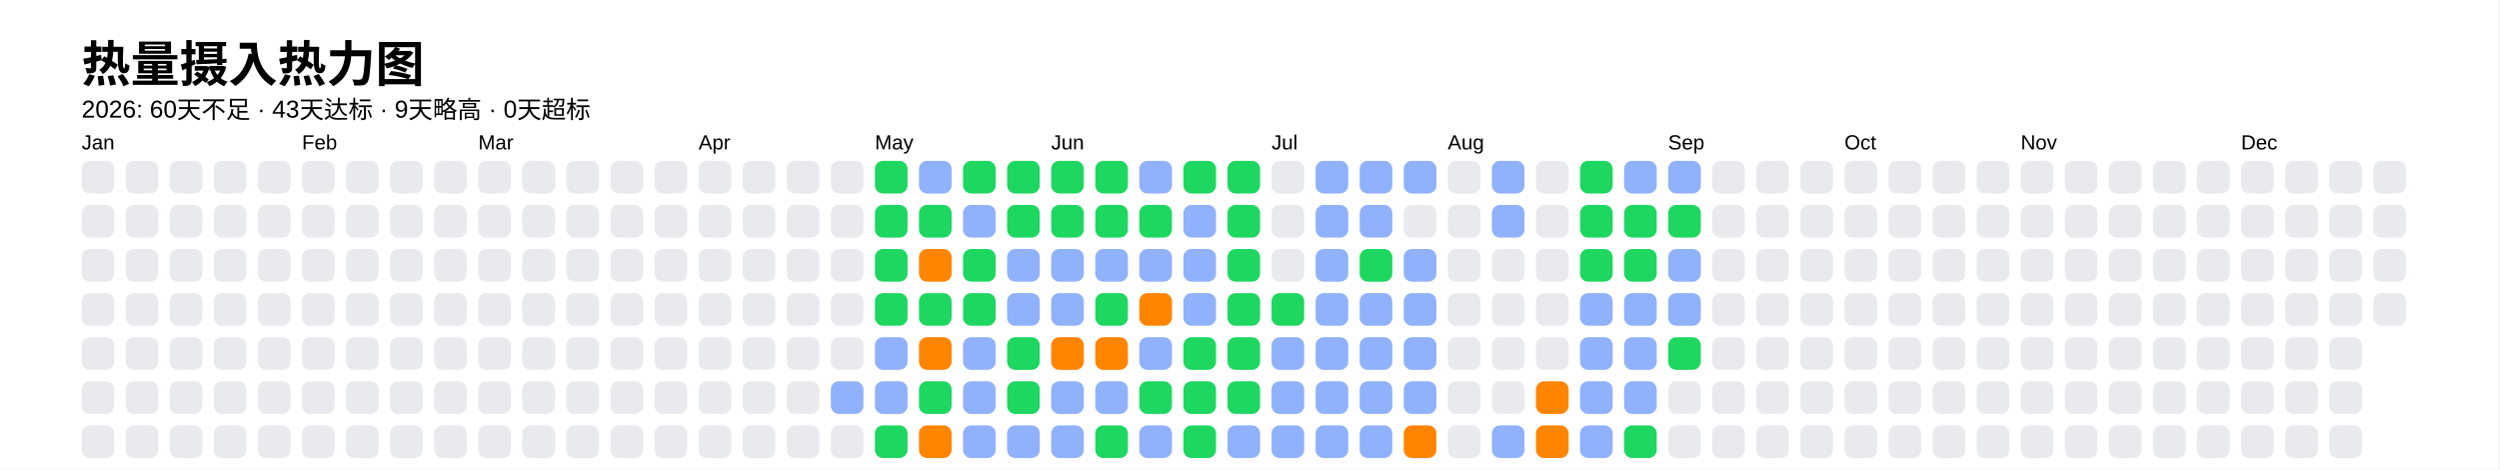
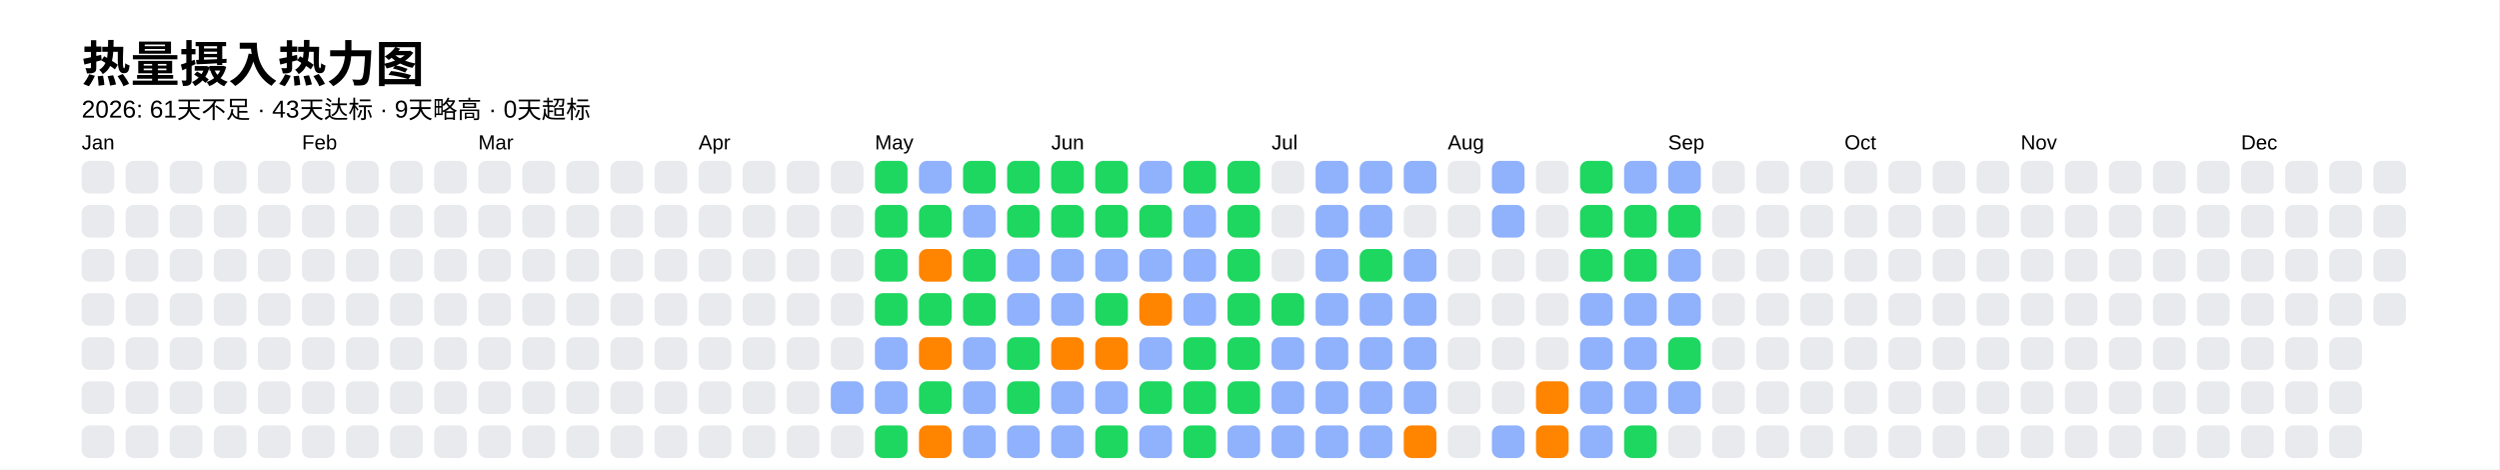
<svg xmlns="http://www.w3.org/2000/svg" style="background-color:white;" baseProfile="full" height="57.5mm" version="1.1" viewBox="0,0,306.2,57.5" width="306.2mm">
  <defs />
  <rect fill="#FFFFFF" height="57.5" width="306.2" x="0" y="0" />
  <text fill="#000000" style="font-size:6px; font-family:Arial; font-weight:bold;" x="10" y="10">热量摄入热力图</text>
-   <text fill="#000000" style="font-size:3px; font-family:Arial;" x="10" y="14.4">2026: 60天不足 · 43天达标 · 9天略高 · 0天超标</text>
+   <text fill="#000000" style="font-size:3px; font-family:Arial;" x="10" y="14.4">2026: 61天不足 · 43天达标 · 9天略高 · 0天超标</text>
  <text fill="#000000" style="font-size:2.5px; font-family:Arial" x="10" y="18.3">Jan</text>
  <rect fill="#E8EAED" height="4" rx="1" ry="1" width="4" x="10" y="19.7" />
  <rect fill="#E8EAED" height="4" rx="1" ry="1" width="4" x="10" y="25.1" />
  <rect fill="#E8EAED" height="4" rx="1" ry="1" width="4" x="10" y="30.5" />
  <rect fill="#E8EAED" height="4" rx="1" ry="1" width="4" x="10" y="35.9" />
  <rect fill="#E8EAED" height="4" rx="1" ry="1" width="4" x="10" y="41.3" />
  <rect fill="#E8EAED" height="4" rx="1" ry="1" width="4" x="10" y="46.7" />
  <rect fill="#E8EAED" height="4" rx="1" ry="1" width="4" x="10" y="52.1" />
  <rect fill="#E8EAED" height="4" rx="1" ry="1" width="4" x="15.4" y="19.7" />
  <rect fill="#E8EAED" height="4" rx="1" ry="1" width="4" x="15.4" y="25.1" />
  <rect fill="#E8EAED" height="4" rx="1" ry="1" width="4" x="15.4" y="30.5" />
  <rect fill="#E8EAED" height="4" rx="1" ry="1" width="4" x="15.4" y="35.9" />
  <rect fill="#E8EAED" height="4" rx="1" ry="1" width="4" x="15.4" y="41.3" />
  <rect fill="#E8EAED" height="4" rx="1" ry="1" width="4" x="15.4" y="46.7" />
  <rect fill="#E8EAED" height="4" rx="1" ry="1" width="4" x="15.4" y="52.1" />
  <rect fill="#E8EAED" height="4" rx="1" ry="1" width="4" x="20.8" y="19.7" />
  <rect fill="#E8EAED" height="4" rx="1" ry="1" width="4" x="20.8" y="25.1" />
  <rect fill="#E8EAED" height="4" rx="1" ry="1" width="4" x="20.8" y="30.5" />
  <rect fill="#E8EAED" height="4" rx="1" ry="1" width="4" x="20.8" y="35.9" />
  <rect fill="#E8EAED" height="4" rx="1" ry="1" width="4" x="20.8" y="41.3" />
  <rect fill="#E8EAED" height="4" rx="1" ry="1" width="4" x="20.8" y="46.7" />
  <rect fill="#E8EAED" height="4" rx="1" ry="1" width="4" x="20.8" y="52.1" />
  <rect fill="#E8EAED" height="4" rx="1" ry="1" width="4" x="26.2" y="19.7" />
  <rect fill="#E8EAED" height="4" rx="1" ry="1" width="4" x="26.2" y="25.1" />
  <rect fill="#E8EAED" height="4" rx="1" ry="1" width="4" x="26.2" y="30.5" />
  <rect fill="#E8EAED" height="4" rx="1" ry="1" width="4" x="26.2" y="35.9" />
  <rect fill="#E8EAED" height="4" rx="1" ry="1" width="4" x="26.2" y="41.3" />
  <rect fill="#E8EAED" height="4" rx="1" ry="1" width="4" x="26.2" y="46.7" />
  <rect fill="#E8EAED" height="4" rx="1" ry="1" width="4" x="26.2" y="52.1" />
  <rect fill="#E8EAED" height="4" rx="1" ry="1" width="4" x="31.6" y="19.7" />
  <rect fill="#E8EAED" height="4" rx="1" ry="1" width="4" x="31.6" y="25.1" />
  <rect fill="#E8EAED" height="4" rx="1" ry="1" width="4" x="31.6" y="30.5" />
  <rect fill="#E8EAED" height="4" rx="1" ry="1" width="4" x="31.6" y="35.9" />
  <rect fill="#E8EAED" height="4" rx="1" ry="1" width="4" x="31.6" y="41.3" />
  <rect fill="#E8EAED" height="4" rx="1" ry="1" width="4" x="31.6" y="46.7" />
  <rect fill="#E8EAED" height="4" rx="1" ry="1" width="4" x="31.6" y="52.1" />
  <text fill="#000000" style="font-size:2.5px; font-family:Arial" x="37.0" y="18.3">Feb</text>
  <rect fill="#E8EAED" height="4" rx="1" ry="1" width="4" x="37.0" y="19.7" />
  <rect fill="#E8EAED" height="4" rx="1" ry="1" width="4" x="37.0" y="25.1" />
  <rect fill="#E8EAED" height="4" rx="1" ry="1" width="4" x="37.0" y="30.5" />
  <rect fill="#E8EAED" height="4" rx="1" ry="1" width="4" x="37.0" y="35.9" />
  <rect fill="#E8EAED" height="4" rx="1" ry="1" width="4" x="37.0" y="41.3" />
  <rect fill="#E8EAED" height="4" rx="1" ry="1" width="4" x="37.0" y="46.7" />
  <rect fill="#E8EAED" height="4" rx="1" ry="1" width="4" x="37.0" y="52.1" />
  <rect fill="#E8EAED" height="4" rx="1" ry="1" width="4" x="42.4" y="19.7" />
  <rect fill="#E8EAED" height="4" rx="1" ry="1" width="4" x="42.4" y="25.1" />
  <rect fill="#E8EAED" height="4" rx="1" ry="1" width="4" x="42.4" y="30.5" />
  <rect fill="#E8EAED" height="4" rx="1" ry="1" width="4" x="42.4" y="35.9" />
  <rect fill="#E8EAED" height="4" rx="1" ry="1" width="4" x="42.4" y="41.3" />
  <rect fill="#E8EAED" height="4" rx="1" ry="1" width="4" x="42.4" y="46.7" />
  <rect fill="#E8EAED" height="4" rx="1" ry="1" width="4" x="42.4" y="52.1" />
  <rect fill="#E8EAED" height="4" rx="1" ry="1" width="4" x="47.8" y="19.7" />
  <rect fill="#E8EAED" height="4" rx="1" ry="1" width="4" x="47.8" y="25.1" />
  <rect fill="#E8EAED" height="4" rx="1" ry="1" width="4" x="47.8" y="30.5" />
  <rect fill="#E8EAED" height="4" rx="1" ry="1" width="4" x="47.8" y="35.9" />
  <rect fill="#E8EAED" height="4" rx="1" ry="1" width="4" x="47.8" y="41.3" />
  <rect fill="#E8EAED" height="4" rx="1" ry="1" width="4" x="47.8" y="46.7" />
  <rect fill="#E8EAED" height="4" rx="1" ry="1" width="4" x="47.8" y="52.1" />
  <rect fill="#E8EAED" height="4" rx="1" ry="1" width="4" x="53.2" y="19.7" />
  <rect fill="#E8EAED" height="4" rx="1" ry="1" width="4" x="53.2" y="25.1" />
  <rect fill="#E8EAED" height="4" rx="1" ry="1" width="4" x="53.2" y="30.5" />
  <rect fill="#E8EAED" height="4" rx="1" ry="1" width="4" x="53.2" y="35.9" />
  <rect fill="#E8EAED" height="4" rx="1" ry="1" width="4" x="53.2" y="41.3" />
  <rect fill="#E8EAED" height="4" rx="1" ry="1" width="4" x="53.2" y="46.7" />
  <rect fill="#E8EAED" height="4" rx="1" ry="1" width="4" x="53.2" y="52.1" />
  <text fill="#000000" style="font-size:2.5px; font-family:Arial" x="58.6" y="18.3">Mar</text>
  <rect fill="#E8EAED" height="4" rx="1" ry="1" width="4" x="58.6" y="19.7" />
  <rect fill="#E8EAED" height="4" rx="1" ry="1" width="4" x="58.6" y="25.1" />
  <rect fill="#E8EAED" height="4" rx="1" ry="1" width="4" x="58.6" y="30.5" />
  <rect fill="#E8EAED" height="4" rx="1" ry="1" width="4" x="58.6" y="35.9" />
  <rect fill="#E8EAED" height="4" rx="1" ry="1" width="4" x="58.6" y="41.3" />
  <rect fill="#E8EAED" height="4" rx="1" ry="1" width="4" x="58.6" y="46.7" />
  <rect fill="#E8EAED" height="4" rx="1" ry="1" width="4" x="58.6" y="52.1" />
  <rect fill="#E8EAED" height="4" rx="1" ry="1" width="4" x="64" y="19.7" />
  <rect fill="#E8EAED" height="4" rx="1" ry="1" width="4" x="64" y="25.1" />
  <rect fill="#E8EAED" height="4" rx="1" ry="1" width="4" x="64" y="30.5" />
  <rect fill="#E8EAED" height="4" rx="1" ry="1" width="4" x="64" y="35.9" />
  <rect fill="#E8EAED" height="4" rx="1" ry="1" width="4" x="64" y="41.3" />
  <rect fill="#E8EAED" height="4" rx="1" ry="1" width="4" x="64" y="46.7" />
  <rect fill="#E8EAED" height="4" rx="1" ry="1" width="4" x="64" y="52.1" />
  <rect fill="#E8EAED" height="4" rx="1" ry="1" width="4" x="69.4" y="19.7" />
  <rect fill="#E8EAED" height="4" rx="1" ry="1" width="4" x="69.4" y="25.1" />
  <rect fill="#E8EAED" height="4" rx="1" ry="1" width="4" x="69.4" y="30.5" />
  <rect fill="#E8EAED" height="4" rx="1" ry="1" width="4" x="69.4" y="35.9" />
  <rect fill="#E8EAED" height="4" rx="1" ry="1" width="4" x="69.4" y="41.3" />
  <rect fill="#E8EAED" height="4" rx="1" ry="1" width="4" x="69.4" y="46.7" />
  <rect fill="#E8EAED" height="4" rx="1" ry="1" width="4" x="69.4" y="52.1" />
  <rect fill="#E8EAED" height="4" rx="1" ry="1" width="4" x="74.8" y="19.7" />
  <rect fill="#E8EAED" height="4" rx="1" ry="1" width="4" x="74.8" y="25.1" />
  <rect fill="#E8EAED" height="4" rx="1" ry="1" width="4" x="74.8" y="30.5" />
  <rect fill="#E8EAED" height="4" rx="1" ry="1" width="4" x="74.8" y="35.9" />
  <rect fill="#E8EAED" height="4" rx="1" ry="1" width="4" x="74.8" y="41.3" />
  <rect fill="#E8EAED" height="4" rx="1" ry="1" width="4" x="74.8" y="46.7" />
  <rect fill="#E8EAED" height="4" rx="1" ry="1" width="4" x="74.8" y="52.1" />
  <rect fill="#E8EAED" height="4" rx="1" ry="1" width="4" x="80.2" y="19.7" />
  <rect fill="#E8EAED" height="4" rx="1" ry="1" width="4" x="80.2" y="25.1" />
  <rect fill="#E8EAED" height="4" rx="1" ry="1" width="4" x="80.2" y="30.5" />
  <rect fill="#E8EAED" height="4" rx="1" ry="1" width="4" x="80.2" y="35.9" />
  <rect fill="#E8EAED" height="4" rx="1" ry="1" width="4" x="80.2" y="41.3" />
  <rect fill="#E8EAED" height="4" rx="1" ry="1" width="4" x="80.2" y="46.7" />
  <rect fill="#E8EAED" height="4" rx="1" ry="1" width="4" x="80.2" y="52.1" />
  <text fill="#000000" style="font-size:2.5px; font-family:Arial" x="85.6" y="18.3">Apr</text>
  <rect fill="#E8EAED" height="4" rx="1" ry="1" width="4" x="85.6" y="19.7" />
  <rect fill="#E8EAED" height="4" rx="1" ry="1" width="4" x="85.6" y="25.1" />
  <rect fill="#E8EAED" height="4" rx="1" ry="1" width="4" x="85.6" y="30.5" />
  <rect fill="#E8EAED" height="4" rx="1" ry="1" width="4" x="85.6" y="35.9" />
  <rect fill="#E8EAED" height="4" rx="1" ry="1" width="4" x="85.6" y="41.3" />
  <rect fill="#E8EAED" height="4" rx="1" ry="1" width="4" x="85.6" y="46.7" />
  <rect fill="#E8EAED" height="4" rx="1" ry="1" width="4" x="85.6" y="52.1" />
  <rect fill="#E8EAED" height="4" rx="1" ry="1" width="4" x="91" y="19.7" />
  <rect fill="#E8EAED" height="4" rx="1" ry="1" width="4" x="91" y="25.1" />
  <rect fill="#E8EAED" height="4" rx="1" ry="1" width="4" x="91" y="30.5" />
  <rect fill="#E8EAED" height="4" rx="1" ry="1" width="4" x="91" y="35.9" />
  <rect fill="#E8EAED" height="4" rx="1" ry="1" width="4" x="91" y="41.3" />
  <rect fill="#E8EAED" height="4" rx="1" ry="1" width="4" x="91" y="46.7" />
  <rect fill="#E8EAED" height="4" rx="1" ry="1" width="4" x="91" y="52.1" />
  <rect fill="#E8EAED" height="4" rx="1" ry="1" width="4" x="96.4" y="19.7" />
  <rect fill="#E8EAED" height="4" rx="1" ry="1" width="4" x="96.4" y="25.1" />
  <rect fill="#E8EAED" height="4" rx="1" ry="1" width="4" x="96.4" y="30.5" />
  <rect fill="#E8EAED" height="4" rx="1" ry="1" width="4" x="96.4" y="35.9" />
  <rect fill="#E8EAED" height="4" rx="1" ry="1" width="4" x="96.4" y="41.3" />
  <rect fill="#E8EAED" height="4" rx="1" ry="1" width="4" x="96.4" y="46.7" />
  <rect fill="#E8EAED" height="4" rx="1" ry="1" width="4" x="96.4" y="52.1" />
  <rect fill="#E8EAED" height="4" rx="1" ry="1" width="4" x="101.8" y="19.7" />
  <rect fill="#E8EAED" height="4" rx="1" ry="1" width="4" x="101.8" y="25.1" />
  <rect fill="#E8EAED" height="4" rx="1" ry="1" width="4" x="101.8" y="30.5" />
  <rect fill="#E8EAED" height="4" rx="1" ry="1" width="4" x="101.8" y="35.9" />
  <rect fill="#E8EAED" height="4" rx="1" ry="1" width="4" x="101.8" y="41.3" />
  <rect fill="#90b1fb" height="4" rx="1" ry="1" width="4" x="101.8" y="46.7" />
  <rect fill="#E8EAED" height="4" rx="1" ry="1" width="4" x="101.8" y="52.1" />
  <text fill="#000000" style="font-size:2.5px; font-family:Arial" x="107.2" y="18.3">May</text>
  <rect fill="#1ed760" height="4" rx="1" ry="1" width="4" x="107.2" y="19.7" />
  <rect fill="#1ed760" height="4" rx="1" ry="1" width="4" x="107.2" y="25.1" />
  <rect fill="#1ed760" height="4" rx="1" ry="1" width="4" x="107.2" y="30.5" />
  <rect fill="#1ed760" height="4" rx="1" ry="1" width="4" x="107.2" y="35.9" />
  <rect fill="#90b1fb" height="4" rx="1" ry="1" width="4" x="107.2" y="41.3" />
  <rect fill="#90b1fb" height="4" rx="1" ry="1" width="4" x="107.2" y="46.7" />
  <rect fill="#1ed760" height="4" rx="1" ry="1" width="4" x="107.2" y="52.1" />
  <rect fill="#90b1fb" height="4" rx="1" ry="1" width="4" x="112.6" y="19.7" />
  <rect fill="#1ed760" height="4" rx="1" ry="1" width="4" x="112.6" y="25.1" />
  <rect fill="#ff8400" height="4" rx="1" ry="1" width="4" x="112.6" y="30.5" />
  <rect fill="#1ed760" height="4" rx="1" ry="1" width="4" x="112.6" y="35.9" />
  <rect fill="#ff8400" height="4" rx="1" ry="1" width="4" x="112.6" y="41.3" />
  <rect fill="#1ed760" height="4" rx="1" ry="1" width="4" x="112.6" y="46.7" />
  <rect fill="#ff8400" height="4" rx="1" ry="1" width="4" x="112.6" y="52.1" />
  <rect fill="#1ed760" height="4" rx="1" ry="1" width="4" x="118" y="19.7" />
  <rect fill="#90b1fb" height="4" rx="1" ry="1" width="4" x="118" y="25.1" />
  <rect fill="#1ed760" height="4" rx="1" ry="1" width="4" x="118" y="30.5" />
  <rect fill="#1ed760" height="4" rx="1" ry="1" width="4" x="118" y="35.9" />
  <rect fill="#90b1fb" height="4" rx="1" ry="1" width="4" x="118" y="41.3" />
  <rect fill="#90b1fb" height="4" rx="1" ry="1" width="4" x="118" y="46.7" />
  <rect fill="#90b1fb" height="4" rx="1" ry="1" width="4" x="118" y="52.1" />
  <rect fill="#1ed760" height="4" rx="1" ry="1" width="4" x="123.4" y="19.7" />
  <rect fill="#1ed760" height="4" rx="1" ry="1" width="4" x="123.4" y="25.1" />
  <rect fill="#90b1fb" height="4" rx="1" ry="1" width="4" x="123.4" y="30.5" />
  <rect fill="#90b1fb" height="4" rx="1" ry="1" width="4" x="123.4" y="35.9" />
  <rect fill="#1ed760" height="4" rx="1" ry="1" width="4" x="123.4" y="41.3" />
  <rect fill="#1ed760" height="4" rx="1" ry="1" width="4" x="123.4" y="46.7" />
  <rect fill="#90b1fb" height="4" rx="1" ry="1" width="4" x="123.4" y="52.1" />
  <text fill="#000000" style="font-size:2.5px; font-family:Arial" x="128.8" y="18.3">Jun</text>
  <rect fill="#1ed760" height="4" rx="1" ry="1" width="4" x="128.8" y="19.7" />
  <rect fill="#1ed760" height="4" rx="1" ry="1" width="4" x="128.8" y="25.1" />
  <rect fill="#90b1fb" height="4" rx="1" ry="1" width="4" x="128.8" y="30.5" />
  <rect fill="#90b1fb" height="4" rx="1" ry="1" width="4" x="128.8" y="35.9" />
  <rect fill="#ff8400" height="4" rx="1" ry="1" width="4" x="128.8" y="41.3" />
  <rect fill="#90b1fb" height="4" rx="1" ry="1" width="4" x="128.8" y="46.7" />
  <rect fill="#90b1fb" height="4" rx="1" ry="1" width="4" x="128.8" y="52.1" />
  <rect fill="#1ed760" height="4" rx="1" ry="1" width="4" x="134.2" y="19.7" />
  <rect fill="#1ed760" height="4" rx="1" ry="1" width="4" x="134.2" y="25.1" />
  <rect fill="#90b1fb" height="4" rx="1" ry="1" width="4" x="134.2" y="30.5" />
  <rect fill="#1ed760" height="4" rx="1" ry="1" width="4" x="134.2" y="35.9" />
  <rect fill="#ff8400" height="4" rx="1" ry="1" width="4" x="134.2" y="41.3" />
  <rect fill="#90b1fb" height="4" rx="1" ry="1" width="4" x="134.2" y="46.7" />
  <rect fill="#1ed760" height="4" rx="1" ry="1" width="4" x="134.2" y="52.1" />
  <rect fill="#90b1fb" height="4" rx="1" ry="1" width="4" x="139.6" y="19.7" />
  <rect fill="#1ed760" height="4" rx="1" ry="1" width="4" x="139.6" y="25.1" />
  <rect fill="#90b1fb" height="4" rx="1" ry="1" width="4" x="139.6" y="30.5" />
  <rect fill="#ff8400" height="4" rx="1" ry="1" width="4" x="139.6" y="35.9" />
  <rect fill="#90b1fb" height="4" rx="1" ry="1" width="4" x="139.6" y="41.3" />
  <rect fill="#1ed760" height="4" rx="1" ry="1" width="4" x="139.6" y="46.7" />
  <rect fill="#90b1fb" height="4" rx="1" ry="1" width="4" x="139.6" y="52.1" />
  <rect fill="#1ed760" height="4" rx="1" ry="1" width="4" x="145" y="19.7" />
  <rect fill="#90b1fb" height="4" rx="1" ry="1" width="4" x="145" y="25.1" />
  <rect fill="#90b1fb" height="4" rx="1" ry="1" width="4" x="145" y="30.5" />
  <rect fill="#90b1fb" height="4" rx="1" ry="1" width="4" x="145" y="35.9" />
  <rect fill="#1ed760" height="4" rx="1" ry="1" width="4" x="145" y="41.3" />
  <rect fill="#1ed760" height="4" rx="1" ry="1" width="4" x="145" y="46.7" />
  <rect fill="#1ed760" height="4" rx="1" ry="1" width="4" x="145" y="52.1" />
  <rect fill="#1ed760" height="4" rx="1" ry="1" width="4" x="150.4" y="19.7" />
  <rect fill="#1ed760" height="4" rx="1" ry="1" width="4" x="150.4" y="25.1" />
  <rect fill="#1ed760" height="4" rx="1" ry="1" width="4" x="150.4" y="30.5" />
  <rect fill="#1ed760" height="4" rx="1" ry="1" width="4" x="150.4" y="35.9" />
  <rect fill="#1ed760" height="4" rx="1" ry="1" width="4" x="150.4" y="41.3" />
  <rect fill="#1ed760" height="4" rx="1" ry="1" width="4" x="150.4" y="46.7" />
  <rect fill="#90b1fb" height="4" rx="1" ry="1" width="4" x="150.4" y="52.1" />
  <text fill="#000000" style="font-size:2.5px; font-family:Arial" x="155.8" y="18.3">Jul</text>
  <rect fill="#E8EAED" height="4" rx="1" ry="1" width="4" x="155.8" y="19.7" />
  <rect fill="#E8EAED" height="4" rx="1" ry="1" width="4" x="155.8" y="25.1" />
  <rect fill="#E8EAED" height="4" rx="1" ry="1" width="4" x="155.8" y="30.5" />
  <rect fill="#1ed760" height="4" rx="1" ry="1" width="4" x="155.8" y="35.9" />
  <rect fill="#90b1fb" height="4" rx="1" ry="1" width="4" x="155.8" y="41.3" />
  <rect fill="#90b1fb" height="4" rx="1" ry="1" width="4" x="155.8" y="46.7" />
  <rect fill="#90b1fb" height="4" rx="1" ry="1" width="4" x="155.8" y="52.1" />
  <rect fill="#90b1fb" height="4" rx="1" ry="1" width="4" x="161.2" y="19.7" />
  <rect fill="#90b1fb" height="4" rx="1" ry="1" width="4" x="161.2" y="25.1" />
  <rect fill="#90b1fb" height="4" rx="1" ry="1" width="4" x="161.2" y="30.5" />
  <rect fill="#90b1fb" height="4" rx="1" ry="1" width="4" x="161.2" y="35.9" />
  <rect fill="#90b1fb" height="4" rx="1" ry="1" width="4" x="161.2" y="41.3" />
  <rect fill="#90b1fb" height="4" rx="1" ry="1" width="4" x="161.2" y="46.7" />
  <rect fill="#90b1fb" height="4" rx="1" ry="1" width="4" x="161.2" y="52.1" />
  <rect fill="#90b1fb" height="4" rx="1" ry="1" width="4" x="166.6" y="19.7" />
  <rect fill="#90b1fb" height="4" rx="1" ry="1" width="4" x="166.6" y="25.1" />
  <rect fill="#1ed760" height="4" rx="1" ry="1" width="4" x="166.6" y="30.5" />
  <rect fill="#90b1fb" height="4" rx="1" ry="1" width="4" x="166.6" y="35.9" />
  <rect fill="#90b1fb" height="4" rx="1" ry="1" width="4" x="166.6" y="41.3" />
  <rect fill="#90b1fb" height="4" rx="1" ry="1" width="4" x="166.6" y="46.7" />
  <rect fill="#90b1fb" height="4" rx="1" ry="1" width="4" x="166.6" y="52.1" />
  <rect fill="#90b1fb" height="4" rx="1" ry="1" width="4" x="172" y="19.7" />
  <rect fill="#E8EAED" height="4" rx="1" ry="1" width="4" x="172" y="25.1" />
  <rect fill="#90b1fb" height="4" rx="1" ry="1" width="4" x="172" y="30.5" />
  <rect fill="#90b1fb" height="4" rx="1" ry="1" width="4" x="172" y="35.9" />
  <rect fill="#90b1fb" height="4" rx="1" ry="1" width="4" x="172" y="41.3" />
  <rect fill="#90b1fb" height="4" rx="1" ry="1" width="4" x="172" y="46.7" />
  <rect fill="#ff8400" height="4" rx="1" ry="1" width="4" x="172" y="52.1" />
  <text fill="#000000" style="font-size:2.5px; font-family:Arial" x="177.4" y="18.3">Aug</text>
  <rect fill="#E8EAED" height="4" rx="1" ry="1" width="4" x="177.4" y="19.7" />
  <rect fill="#E8EAED" height="4" rx="1" ry="1" width="4" x="177.4" y="25.1" />
  <rect fill="#E8EAED" height="4" rx="1" ry="1" width="4" x="177.4" y="30.5" />
  <rect fill="#E8EAED" height="4" rx="1" ry="1" width="4" x="177.4" y="35.9" />
  <rect fill="#E8EAED" height="4" rx="1" ry="1" width="4" x="177.4" y="41.3" />
  <rect fill="#E8EAED" height="4" rx="1" ry="1" width="4" x="177.4" y="46.7" />
  <rect fill="#E8EAED" height="4" rx="1" ry="1" width="4" x="177.4" y="52.1" />
  <rect fill="#90b1fb" height="4" rx="1" ry="1" width="4" x="182.8" y="19.7" />
  <rect fill="#90b1fb" height="4" rx="1" ry="1" width="4" x="182.8" y="25.1" />
  <rect fill="#E8EAED" height="4" rx="1" ry="1" width="4" x="182.8" y="30.5" />
  <rect fill="#E8EAED" height="4" rx="1" ry="1" width="4" x="182.8" y="35.9" />
  <rect fill="#E8EAED" height="4" rx="1" ry="1" width="4" x="182.8" y="41.3" />
  <rect fill="#E8EAED" height="4" rx="1" ry="1" width="4" x="182.8" y="46.7" />
  <rect fill="#90b1fb" height="4" rx="1" ry="1" width="4" x="182.8" y="52.1" />
  <rect fill="#E8EAED" height="4" rx="1" ry="1" width="4" x="188.2" y="19.7" />
  <rect fill="#E8EAED" height="4" rx="1" ry="1" width="4" x="188.2" y="25.1" />
  <rect fill="#E8EAED" height="4" rx="1" ry="1" width="4" x="188.2" y="30.5" />
  <rect fill="#E8EAED" height="4" rx="1" ry="1" width="4" x="188.2" y="35.9" />
  <rect fill="#E8EAED" height="4" rx="1" ry="1" width="4" x="188.2" y="41.3" />
  <rect fill="#ff8400" height="4" rx="1" ry="1" width="4" x="188.2" y="46.7" />
  <rect fill="#ff8400" height="4" rx="1" ry="1" width="4" x="188.2" y="52.1" />
  <rect fill="#1ed760" height="4" rx="1" ry="1" width="4" x="193.6" y="19.7" />
  <rect fill="#1ed760" height="4" rx="1" ry="1" width="4" x="193.6" y="25.1" />
  <rect fill="#1ed760" height="4" rx="1" ry="1" width="4" x="193.6" y="30.5" />
  <rect fill="#90b1fb" height="4" rx="1" ry="1" width="4" x="193.6" y="35.9" />
  <rect fill="#90b1fb" height="4" rx="1" ry="1" width="4" x="193.6" y="41.3" />
  <rect fill="#90b1fb" height="4" rx="1" ry="1" width="4" x="193.6" y="46.7" />
  <rect fill="#90b1fb" height="4" rx="1" ry="1" width="4" x="193.6" y="52.1" />
  <rect fill="#90b1fb" height="4" rx="1" ry="1" width="4" x="199" y="19.7" />
  <rect fill="#1ed760" height="4" rx="1" ry="1" width="4" x="199" y="25.1" />
  <rect fill="#1ed760" height="4" rx="1" ry="1" width="4" x="199" y="30.5" />
  <rect fill="#90b1fb" height="4" rx="1" ry="1" width="4" x="199" y="35.9" />
  <rect fill="#90b1fb" height="4" rx="1" ry="1" width="4" x="199" y="41.3" />
  <rect fill="#90b1fb" height="4" rx="1" ry="1" width="4" x="199" y="46.7" />
  <rect fill="#1ed760" height="4" rx="1" ry="1" width="4" x="199" y="52.1" />
  <text fill="#000000" style="font-size:2.5px; font-family:Arial" x="204.4" y="18.3">Sep</text>
  <rect fill="#90b1fb" height="4" rx="1" ry="1" width="4" x="204.4" y="19.7" />
  <rect fill="#1ed760" height="4" rx="1" ry="1" width="4" x="204.4" y="25.1" />
  <rect fill="#90b1fb" height="4" rx="1" ry="1" width="4" x="204.4" y="30.5" />
  <rect fill="#90b1fb" height="4" rx="1" ry="1" width="4" x="204.4" y="35.9" />
  <rect fill="#1ed760" height="4" rx="1" ry="1" width="4" x="204.4" y="41.3" />
-   <rect fill="#E8EAED" height="4" rx="1" ry="1" width="4" x="204.4" y="46.7" />
+   <rect fill="#90b1fb" height="4" rx="1" ry="1" width="4" x="204.4" y="46.7" />
  <rect fill="#E8EAED" height="4" rx="1" ry="1" width="4" x="204.4" y="52.1" />
  <rect fill="#E8EAED" height="4" rx="1" ry="1" width="4" x="209.8" y="19.7" />
  <rect fill="#E8EAED" height="4" rx="1" ry="1" width="4" x="209.8" y="25.1" />
  <rect fill="#E8EAED" height="4" rx="1" ry="1" width="4" x="209.8" y="30.5" />
  <rect fill="#E8EAED" height="4" rx="1" ry="1" width="4" x="209.8" y="35.9" />
  <rect fill="#E8EAED" height="4" rx="1" ry="1" width="4" x="209.8" y="41.3" />
  <rect fill="#E8EAED" height="4" rx="1" ry="1" width="4" x="209.8" y="46.7" />
  <rect fill="#E8EAED" height="4" rx="1" ry="1" width="4" x="209.8" y="52.1" />
  <rect fill="#E8EAED" height="4" rx="1" ry="1" width="4" x="215.2" y="19.7" />
  <rect fill="#E8EAED" height="4" rx="1" ry="1" width="4" x="215.2" y="25.1" />
  <rect fill="#E8EAED" height="4" rx="1" ry="1" width="4" x="215.2" y="30.5" />
  <rect fill="#E8EAED" height="4" rx="1" ry="1" width="4" x="215.2" y="35.9" />
  <rect fill="#E8EAED" height="4" rx="1" ry="1" width="4" x="215.2" y="41.3" />
  <rect fill="#E8EAED" height="4" rx="1" ry="1" width="4" x="215.2" y="46.7" />
  <rect fill="#E8EAED" height="4" rx="1" ry="1" width="4" x="215.2" y="52.1" />
  <rect fill="#E8EAED" height="4" rx="1" ry="1" width="4" x="220.6" y="19.7" />
  <rect fill="#E8EAED" height="4" rx="1" ry="1" width="4" x="220.6" y="25.1" />
  <rect fill="#E8EAED" height="4" rx="1" ry="1" width="4" x="220.6" y="30.5" />
  <rect fill="#E8EAED" height="4" rx="1" ry="1" width="4" x="220.6" y="35.9" />
  <rect fill="#E8EAED" height="4" rx="1" ry="1" width="4" x="220.6" y="41.3" />
  <rect fill="#E8EAED" height="4" rx="1" ry="1" width="4" x="220.6" y="46.7" />
  <rect fill="#E8EAED" height="4" rx="1" ry="1" width="4" x="220.6" y="52.1" />
  <text fill="#000000" style="font-size:2.5px; font-family:Arial" x="226" y="18.3">Oct</text>
  <rect fill="#E8EAED" height="4" rx="1" ry="1" width="4" x="226" y="19.7" />
  <rect fill="#E8EAED" height="4" rx="1" ry="1" width="4" x="226" y="25.1" />
  <rect fill="#E8EAED" height="4" rx="1" ry="1" width="4" x="226" y="30.5" />
  <rect fill="#E8EAED" height="4" rx="1" ry="1" width="4" x="226" y="35.9" />
  <rect fill="#E8EAED" height="4" rx="1" ry="1" width="4" x="226" y="41.3" />
  <rect fill="#E8EAED" height="4" rx="1" ry="1" width="4" x="226" y="46.7" />
  <rect fill="#E8EAED" height="4" rx="1" ry="1" width="4" x="226" y="52.1" />
  <rect fill="#E8EAED" height="4" rx="1" ry="1" width="4" x="231.4" y="19.7" />
  <rect fill="#E8EAED" height="4" rx="1" ry="1" width="4" x="231.4" y="25.1" />
  <rect fill="#E8EAED" height="4" rx="1" ry="1" width="4" x="231.4" y="30.5" />
  <rect fill="#E8EAED" height="4" rx="1" ry="1" width="4" x="231.4" y="35.9" />
  <rect fill="#E8EAED" height="4" rx="1" ry="1" width="4" x="231.4" y="41.3" />
  <rect fill="#E8EAED" height="4" rx="1" ry="1" width="4" x="231.4" y="46.7" />
  <rect fill="#E8EAED" height="4" rx="1" ry="1" width="4" x="231.4" y="52.1" />
  <rect fill="#E8EAED" height="4" rx="1" ry="1" width="4" x="236.8" y="19.7" />
  <rect fill="#E8EAED" height="4" rx="1" ry="1" width="4" x="236.8" y="25.1" />
  <rect fill="#E8EAED" height="4" rx="1" ry="1" width="4" x="236.8" y="30.5" />
  <rect fill="#E8EAED" height="4" rx="1" ry="1" width="4" x="236.8" y="35.9" />
  <rect fill="#E8EAED" height="4" rx="1" ry="1" width="4" x="236.8" y="41.3" />
  <rect fill="#E8EAED" height="4" rx="1" ry="1" width="4" x="236.8" y="46.7" />
  <rect fill="#E8EAED" height="4" rx="1" ry="1" width="4" x="236.8" y="52.1" />
  <rect fill="#E8EAED" height="4" rx="1" ry="1" width="4" x="242.2" y="19.7" />
  <rect fill="#E8EAED" height="4" rx="1" ry="1" width="4" x="242.2" y="25.1" />
  <rect fill="#E8EAED" height="4" rx="1" ry="1" width="4" x="242.2" y="30.5" />
  <rect fill="#E8EAED" height="4" rx="1" ry="1" width="4" x="242.2" y="35.9" />
  <rect fill="#E8EAED" height="4" rx="1" ry="1" width="4" x="242.2" y="41.3" />
  <rect fill="#E8EAED" height="4" rx="1" ry="1" width="4" x="242.2" y="46.7" />
  <rect fill="#E8EAED" height="4" rx="1" ry="1" width="4" x="242.2" y="52.1" />
  <text fill="#000000" style="font-size:2.5px; font-family:Arial" x="247.6" y="18.3">Nov</text>
  <rect fill="#E8EAED" height="4" rx="1" ry="1" width="4" x="247.6" y="19.7" />
  <rect fill="#E8EAED" height="4" rx="1" ry="1" width="4" x="247.6" y="25.1" />
  <rect fill="#E8EAED" height="4" rx="1" ry="1" width="4" x="247.6" y="30.5" />
  <rect fill="#E8EAED" height="4" rx="1" ry="1" width="4" x="247.6" y="35.9" />
  <rect fill="#E8EAED" height="4" rx="1" ry="1" width="4" x="247.6" y="41.3" />
  <rect fill="#E8EAED" height="4" rx="1" ry="1" width="4" x="247.6" y="46.7" />
  <rect fill="#E8EAED" height="4" rx="1" ry="1" width="4" x="247.6" y="52.1" />
  <rect fill="#E8EAED" height="4" rx="1" ry="1" width="4" x="253" y="19.7" />
  <rect fill="#E8EAED" height="4" rx="1" ry="1" width="4" x="253" y="25.1" />
  <rect fill="#E8EAED" height="4" rx="1" ry="1" width="4" x="253" y="30.5" />
  <rect fill="#E8EAED" height="4" rx="1" ry="1" width="4" x="253" y="35.9" />
  <rect fill="#E8EAED" height="4" rx="1" ry="1" width="4" x="253" y="41.3" />
  <rect fill="#E8EAED" height="4" rx="1" ry="1" width="4" x="253" y="46.7" />
  <rect fill="#E8EAED" height="4" rx="1" ry="1" width="4" x="253" y="52.1" />
  <rect fill="#E8EAED" height="4" rx="1" ry="1" width="4" x="258.4" y="19.7" />
  <rect fill="#E8EAED" height="4" rx="1" ry="1" width="4" x="258.4" y="25.1" />
  <rect fill="#E8EAED" height="4" rx="1" ry="1" width="4" x="258.4" y="30.5" />
  <rect fill="#E8EAED" height="4" rx="1" ry="1" width="4" x="258.4" y="35.9" />
  <rect fill="#E8EAED" height="4" rx="1" ry="1" width="4" x="258.4" y="41.3" />
  <rect fill="#E8EAED" height="4" rx="1" ry="1" width="4" x="258.4" y="46.7" />
  <rect fill="#E8EAED" height="4" rx="1" ry="1" width="4" x="258.4" y="52.1" />
  <rect fill="#E8EAED" height="4" rx="1" ry="1" width="4" x="263.8" y="19.7" />
  <rect fill="#E8EAED" height="4" rx="1" ry="1" width="4" x="263.8" y="25.1" />
  <rect fill="#E8EAED" height="4" rx="1" ry="1" width="4" x="263.8" y="30.5" />
  <rect fill="#E8EAED" height="4" rx="1" ry="1" width="4" x="263.8" y="35.9" />
  <rect fill="#E8EAED" height="4" rx="1" ry="1" width="4" x="263.8" y="41.3" />
  <rect fill="#E8EAED" height="4" rx="1" ry="1" width="4" x="263.8" y="46.7" />
  <rect fill="#E8EAED" height="4" rx="1" ry="1" width="4" x="263.8" y="52.1" />
  <rect fill="#E8EAED" height="4" rx="1" ry="1" width="4" x="269.2" y="19.7" />
  <rect fill="#E8EAED" height="4" rx="1" ry="1" width="4" x="269.2" y="25.1" />
  <rect fill="#E8EAED" height="4" rx="1" ry="1" width="4" x="269.2" y="30.5" />
  <rect fill="#E8EAED" height="4" rx="1" ry="1" width="4" x="269.2" y="35.9" />
  <rect fill="#E8EAED" height="4" rx="1" ry="1" width="4" x="269.2" y="41.3" />
  <rect fill="#E8EAED" height="4" rx="1" ry="1" width="4" x="269.2" y="46.7" />
  <rect fill="#E8EAED" height="4" rx="1" ry="1" width="4" x="269.2" y="52.1" />
  <text fill="#000000" style="font-size:2.5px; font-family:Arial" x="274.6" y="18.3">Dec</text>
  <rect fill="#E8EAED" height="4" rx="1" ry="1" width="4" x="274.6" y="19.7" />
  <rect fill="#E8EAED" height="4" rx="1" ry="1" width="4" x="274.6" y="25.1" />
  <rect fill="#E8EAED" height="4" rx="1" ry="1" width="4" x="274.6" y="30.5" />
  <rect fill="#E8EAED" height="4" rx="1" ry="1" width="4" x="274.6" y="35.9" />
  <rect fill="#E8EAED" height="4" rx="1" ry="1" width="4" x="274.6" y="41.3" />
  <rect fill="#E8EAED" height="4" rx="1" ry="1" width="4" x="274.6" y="46.7" />
  <rect fill="#E8EAED" height="4" rx="1" ry="1" width="4" x="274.6" y="52.1" />
  <rect fill="#E8EAED" height="4" rx="1" ry="1" width="4" x="280" y="19.7" />
  <rect fill="#E8EAED" height="4" rx="1" ry="1" width="4" x="280" y="25.1" />
  <rect fill="#E8EAED" height="4" rx="1" ry="1" width="4" x="280" y="30.5" />
  <rect fill="#E8EAED" height="4" rx="1" ry="1" width="4" x="280" y="35.9" />
  <rect fill="#E8EAED" height="4" rx="1" ry="1" width="4" x="280" y="41.3" />
  <rect fill="#E8EAED" height="4" rx="1" ry="1" width="4" x="280" y="46.7" />
  <rect fill="#E8EAED" height="4" rx="1" ry="1" width="4" x="280" y="52.1" />
  <rect fill="#E8EAED" height="4" rx="1" ry="1" width="4" x="285.4" y="19.7" />
  <rect fill="#E8EAED" height="4" rx="1" ry="1" width="4" x="285.4" y="25.1" />
  <rect fill="#E8EAED" height="4" rx="1" ry="1" width="4" x="285.4" y="30.5" />
  <rect fill="#E8EAED" height="4" rx="1" ry="1" width="4" x="285.4" y="35.9" />
  <rect fill="#E8EAED" height="4" rx="1" ry="1" width="4" x="285.4" y="41.3" />
  <rect fill="#E8EAED" height="4" rx="1" ry="1" width="4" x="285.4" y="46.7" />
  <rect fill="#E8EAED" height="4" rx="1" ry="1" width="4" x="285.4" y="52.1" />
  <rect fill="#E8EAED" height="4" rx="1" ry="1" width="4" x="290.8" y="19.7" />
  <rect fill="#E8EAED" height="4" rx="1" ry="1" width="4" x="290.8" y="25.1" />
  <rect fill="#E8EAED" height="4" rx="1" ry="1" width="4" x="290.8" y="30.5" />
  <rect fill="#E8EAED" height="4" rx="1" ry="1" width="4" x="290.8" y="35.9" />
</svg>
